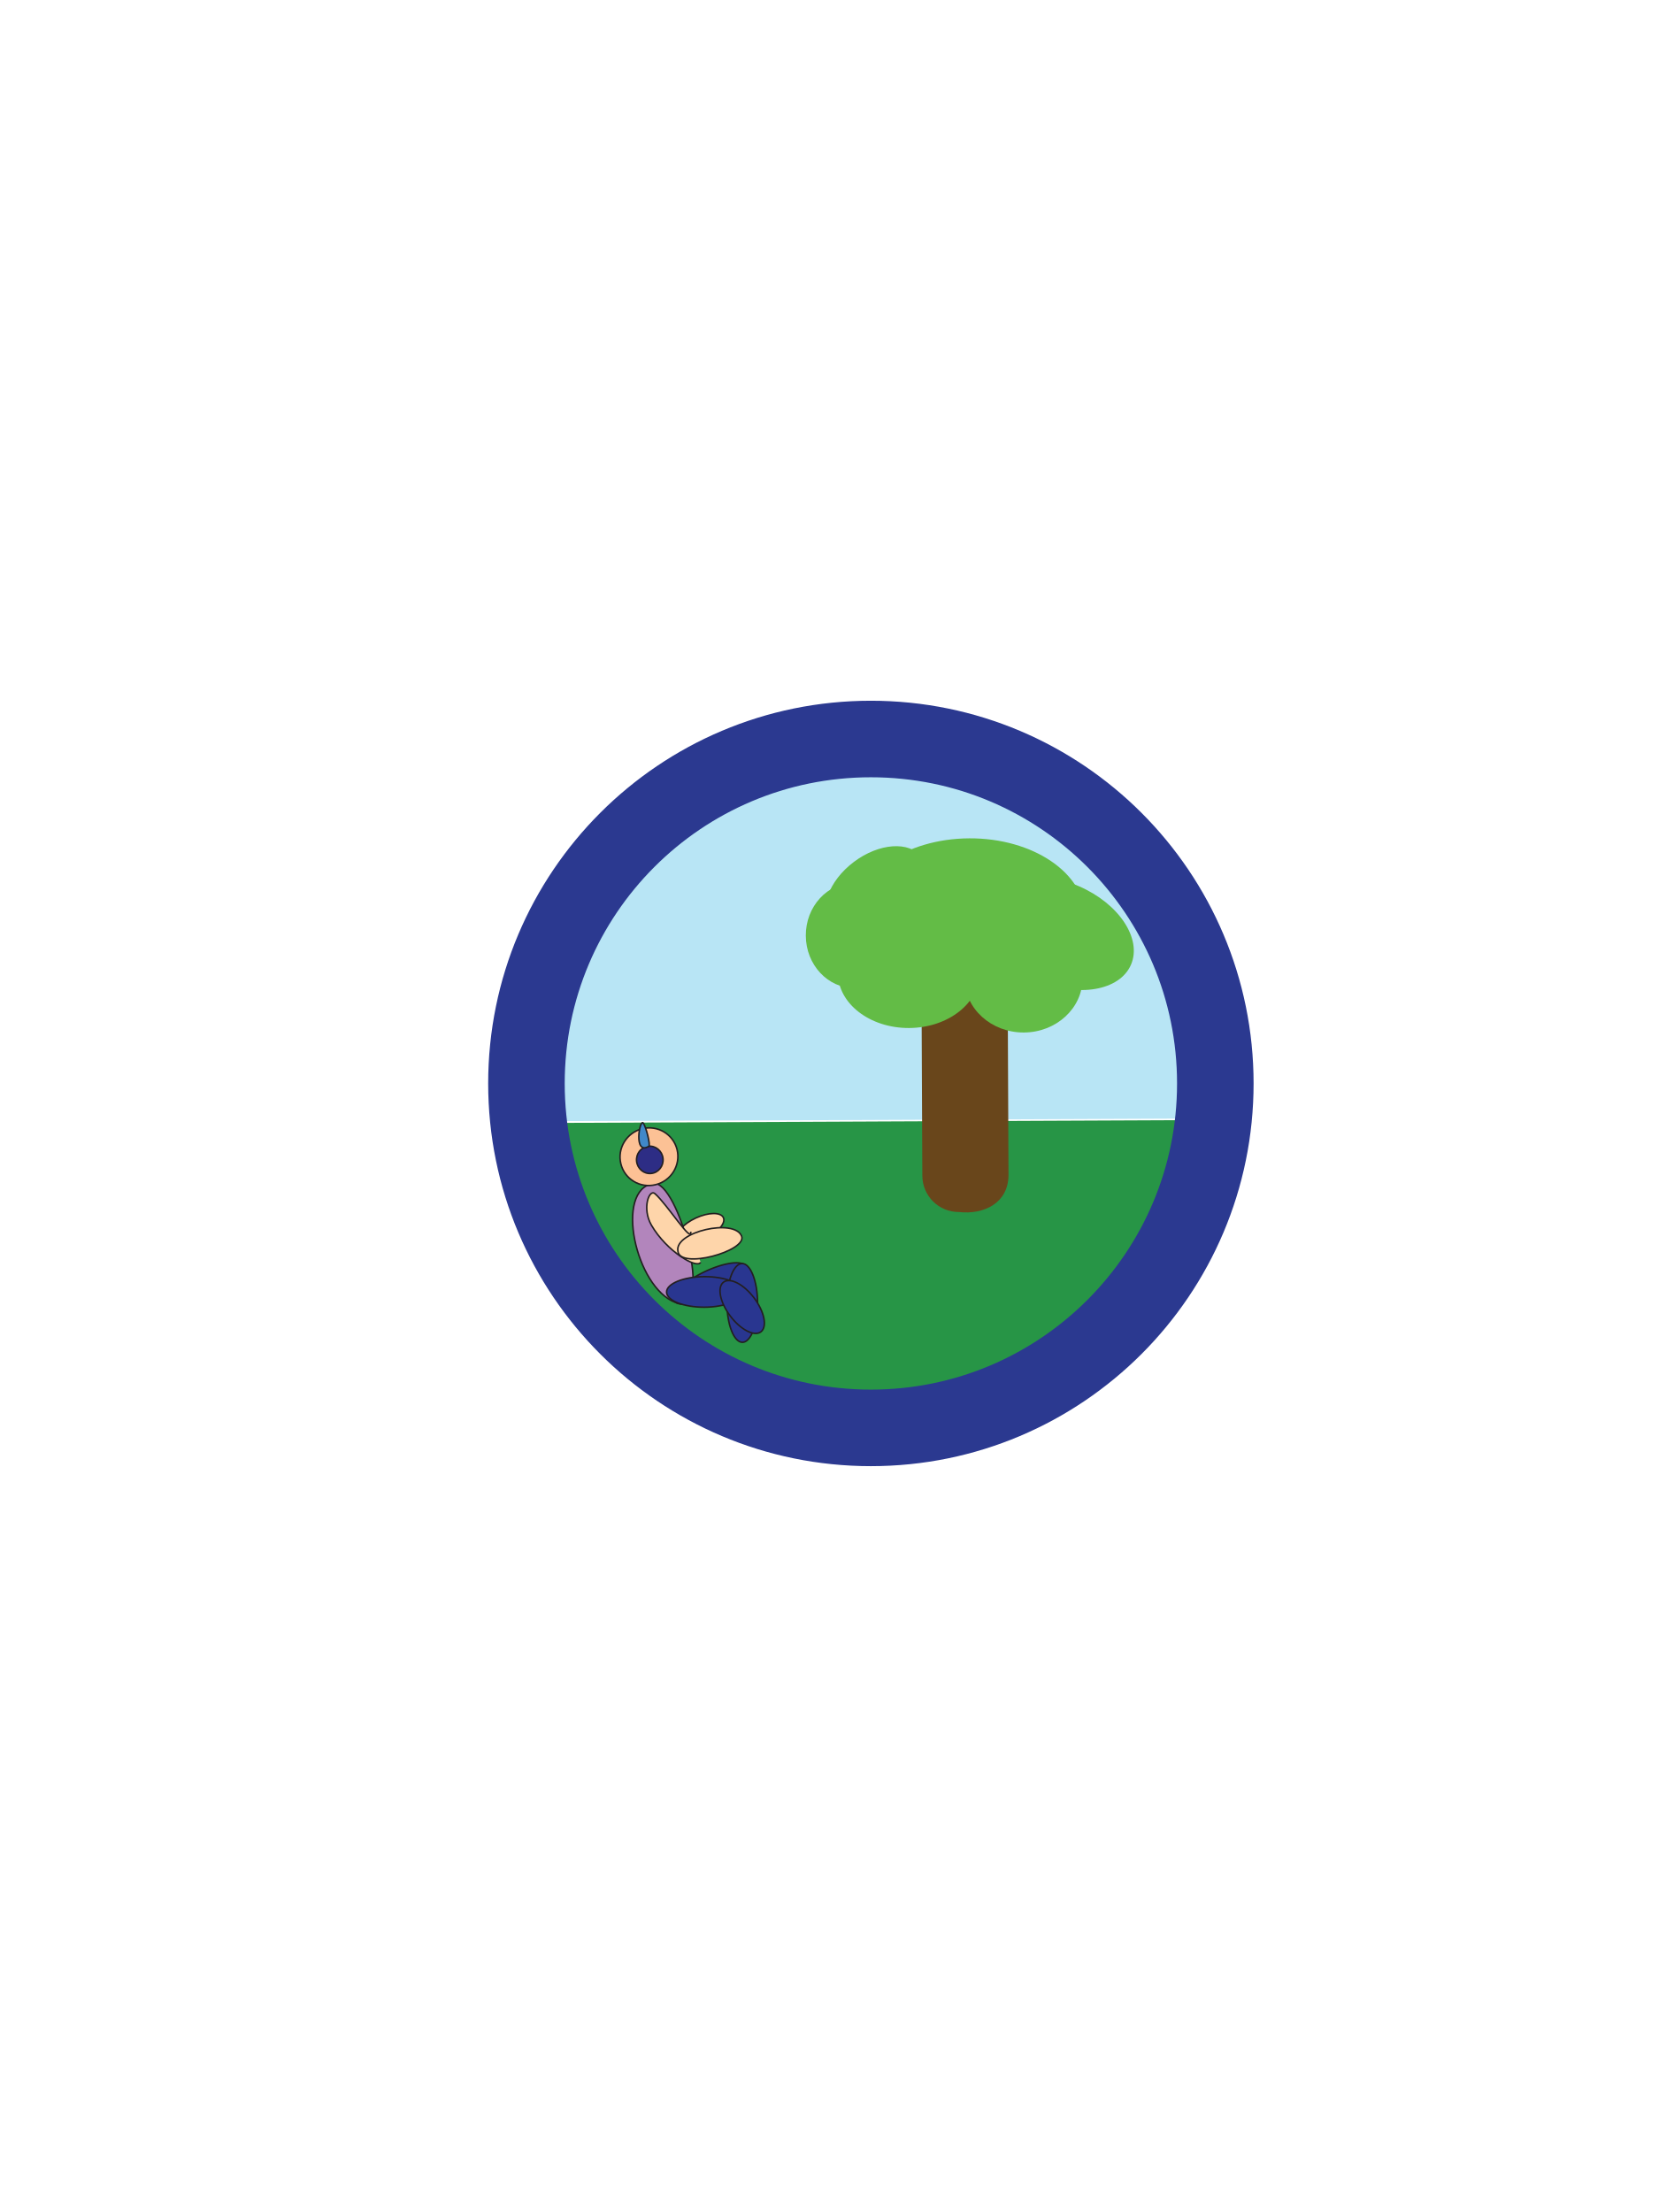
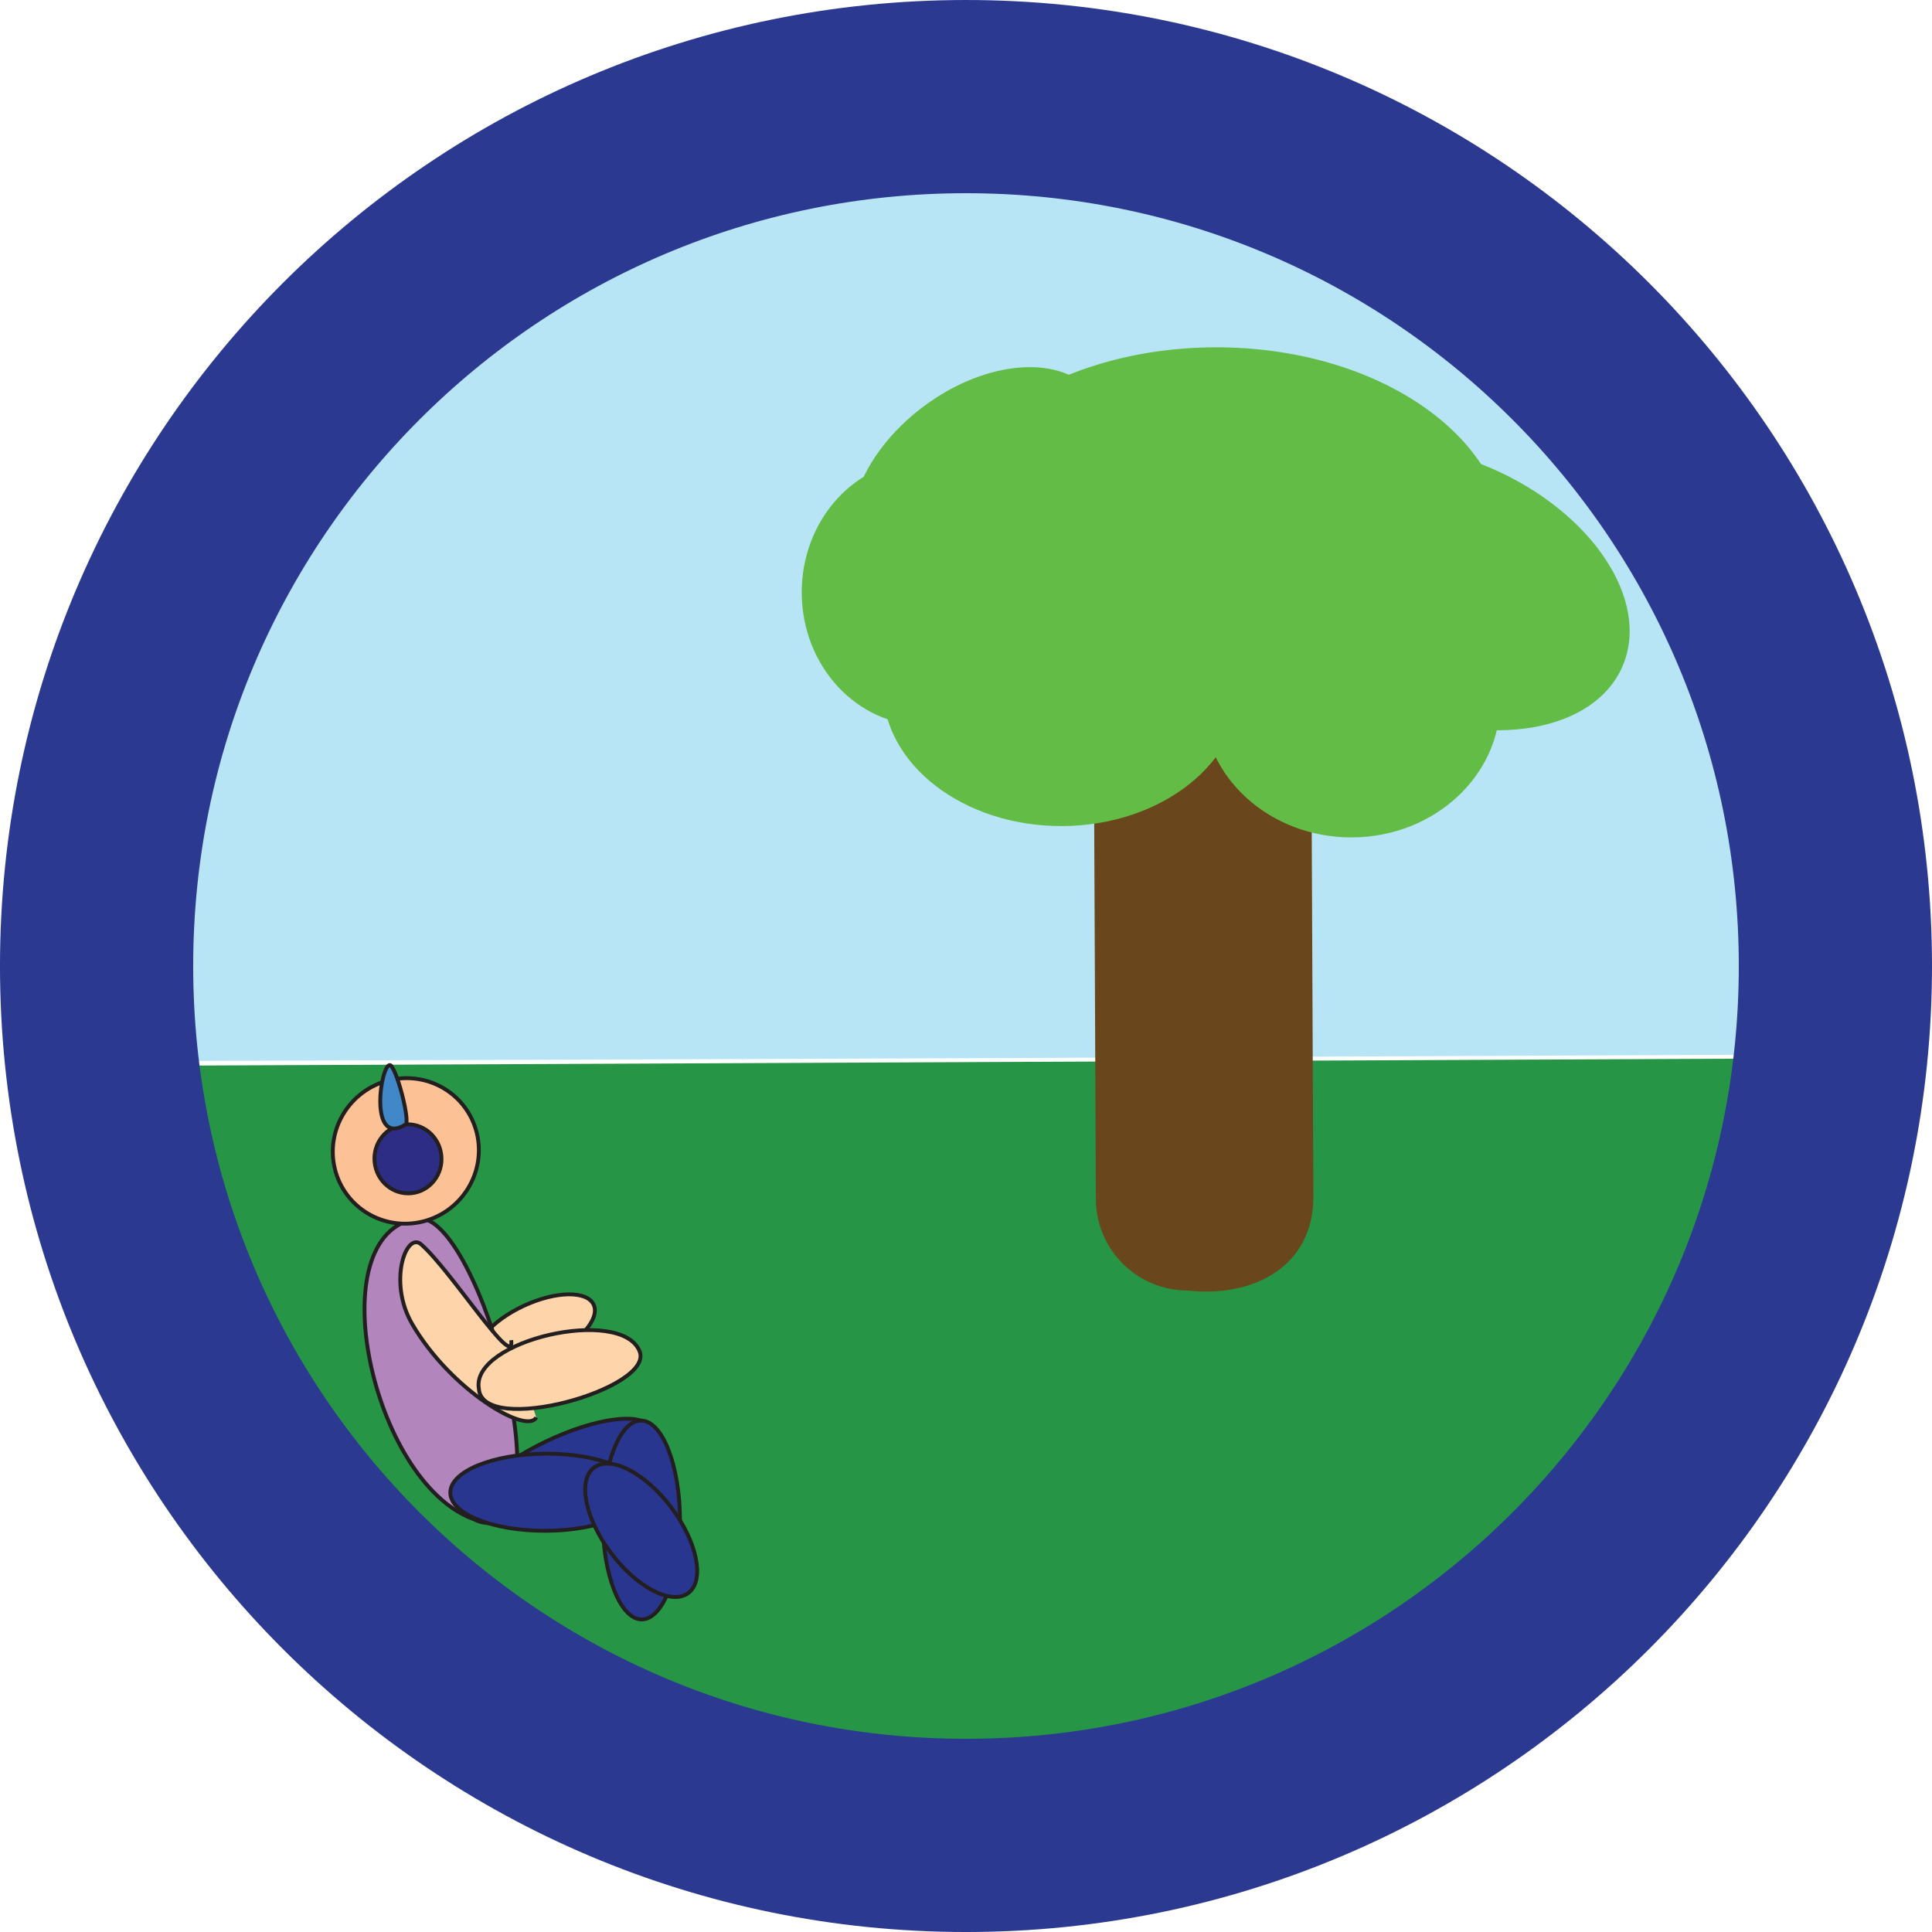
- <svg xmlns="http://www.w3.org/2000/svg" id="Layer_1" data-name="Layer 1" viewBox="0 0 3072 4096">
+ <svg xmlns="http://www.w3.org/2000/svg" id="Layer_1" data-name="Layer 1" viewBox="0 0 1417.33 1417.33">
  <defs>
    <style>
      .cls-1 {
-         fill: #279546;
+         fill: none;
+         stroke: #2b3990;
+         stroke-width: 141.73px;
      }

-       .cls-2 {
-         fill: #2d2d85;
+       .cls-1, .cls-2, .cls-3, .cls-4, .cls-5 {
+         stroke-miterlimit: 10;
      }

-       .cls-2, .cls-3, .cls-4, .cls-5, .cls-6, .cls-7 {
+       .cls-2, .cls-6, .cls-7, .cls-3, .cls-4, .cls-8, .cls-9, .cls-10, .cls-5 {
        stroke: #231f20;
+       }
+ 
+       .cls-2, .cls-3, .cls-4, .cls-5 {
        stroke-width: 2.83px;
      }

-       .cls-2, .cls-3, .cls-4, .cls-5, .cls-6, .cls-7, .cls-8 {
-         stroke-miterlimit: 10;
+       .cls-2, .cls-9 {
+         fill: #fed5aa;
      }

-       .cls-9 {
+       .cls-11 {
        fill: #69461b;
+       }
+ 
+       .cls-12 {
+         fill: #b8e5f5;
+       }
+ 
+       .cls-13 {
+         fill: #63bc46;
+       }
+ 
+       .cls-6 {
+         stroke-miterlimit: 10;
+         stroke-width: 2.83px;
+       }
+ 
+       .cls-6, .cls-7, .cls-8 {
+         fill: #293690;
+       }
+ 
+       .cls-7 {
+         stroke-miterlimit: 10;
+         stroke-width: 2.83px;
+       }
+ 
+       .cls-14 {
+         fill: #279546;
      }

      .cls-3 {
        fill: #fcc195;
      }

-       .cls-10 {
-         fill: #63bc46;
+       .cls-4 {
+         fill: #4088c8;
      }

-       .cls-4 {
-         fill: #fed5aa;
+       .cls-8 {
+         stroke-miterlimit: 10;
+         stroke-width: 2.83px;
+       }
+ 
+       .cls-9 {
+         stroke-miterlimit: 10;
+         stroke-width: 2.83px;
+       }
+ 
+       .cls-10 {
+         fill: #2d2d85;
+         stroke-miterlimit: 10;
+         stroke-width: 2.83px;
      }

      .cls-5 {
-         fill: #293690;
-       }
- 
-       .cls-6 {
-         fill: #4088c8;
-       }
- 
-       .cls-7 {
        fill: #b285bc;
-       }
- 
-       .cls-8 {
-         fill: none;
-         stroke: #2b3990;
-         stroke-width: 141.73px;
-       }
- 
-       .cls-11 {
-         fill: #b8e5f5;
      }
    </style>
  </defs>
-   <path class="cls-11" d="M1592.13,2073.96l631.74-2.81c-1.57-351.81-288.03-640.03-634.59-638.49-346.33,1.54-630.12,291.92-628.88,643.5l631.74-2.2Z" />
-   <path class="cls-1" d="M1615.34,2076.73l-567.01,2.52c1.26,282.07,258.24,513.04,569.29,511.65s565.97-234.63,564.72-516.7l-567.01,2.52Z" />
-   <circle class="cls-8" cx="1612.63" cy="2006.23" r="637.8" />
-   <ellipse class="cls-4" cx="1297.07" cy="2274.34" rx="46.68" ry="20.77" transform="translate(-834.58 754.12) rotate(-24.81)" />
-   <path class="cls-7" d="M1250.85,2411.8c74.34,27.66,4.6-227.53-41.01-220.35-72.48,11.41-33.26,192.72,41.01,220.35Z" />
-   <path class="cls-4" d="M1279.01,2280.74c2.84,23.47-43.88-51-66.16-70.36-10.89-9.46-24.46,27.56-6.57,58.35,28.38,48.83,84.34,81.56,91.07,68.65" />
-   <path class="cls-4" d="M1373.18,2288.88c11.04,27.52-115.81,62.95-117.95,27.3-5.89-35.28,104.6-60.56,117.95-27.3Z" />
-   <path class="cls-3" d="M1214.24,2193.66c28.76-7.21,46.46-36.23,39.53-64.82-6.93-28.58-35.86-45.91-64.63-38.7-28.76,7.21-46.46,36.23-39.53,64.82,6.93,28.58,35.86,45.91,64.63,38.7Z" />
-   <ellipse class="cls-2" cx="1203.12" cy="2147.8" rx="24.59" ry="25.32" transform="translate(-217.78 137.43) rotate(-6)" />
-   <path class="cls-6" d="M1201.52,2122.53c-29.07,17.84-17.07-51.71-10.38-42.8,5.48,7.29,13.57,40.84,10.38,42.8Z" />
-   <ellipse class="cls-5" cx="1314.76" cy="2376.61" rx="73.41" ry="23.97" transform="translate(-897.08 800.33) rotate(-25.57)" />
-   <ellipse class="cls-5" cx="1374.24" cy="2412.77" rx="28.38" ry="72.93" transform="translate(-10.73 6.14) rotate(-.26)" />
-   <ellipse class="cls-5" cx="1304.13" cy="2392.39" rx="70.01" ry="28.29" transform="translate(-10.64 5.83) rotate(-.26)" />
-   <ellipse class="cls-5" cx="1374.27" cy="2420.37" rx="27.7" ry="57.55" transform="translate(-1178.84 1312.03) rotate(-36.95)" />
-   <ellipse class="cls-10" cx="1622.3" cy="1650.92" rx="105.68" ry="68.52" transform="translate(-666.55 1306.61) rotate(-36.95)" />
-   <path class="cls-9" d="M1867.46,2176.54l-1.37-308.9c-.17-37.2-30.46-67.22-67.65-67.05-46.21-5.24-91.27,16.33-91.9,67.77,0,0,1.37,308.9,1.37,308.9.17,37.2,30.46,67.22,67.65,67.05,46.21,5.24,91.27-16.33,91.9-67.76Z" />
-   <ellipse class="cls-10" cx="1682.66" cy="1801.53" rx="131.23" ry="102.19" transform="translate(-8 7.51) rotate(-.26)" />
-   <ellipse class="cls-10" cx="1895.23" cy="1812.2" rx="109.16" ry="99.87" transform="translate(-8.05 8.45) rotate(-.26)" />
-   <ellipse class="cls-10" cx="1581.94" cy="1732.3" rx="89.96" ry="97.55" transform="translate(-7.7 7.06) rotate(-.26)" />
-   <ellipse class="cls-10" cx="1959.89" cy="1728.3" rx="95.23" ry="146.32" transform="translate(-403.43 2843.16) rotate(-66.66)" />
-   <ellipse class="cls-10" cx="1795.47" cy="1698.84" rx="213.68" ry="146.32" transform="translate(-7.54 8.01) rotate(-.26)" />
+   <path class="cls-12" d="M688.16,776.4l631.74-2.81c-1.57-351.81-288.03-640.03-634.59-638.49C338.99,136.64,55.2,427.02,56.44,778.59l631.74-2.2h-.01Z" />
+   <path class="cls-14" d="M711.37,779.17l-567.01,2.52c1.26,282.07,258.24,513.04,569.29,511.65s565.97-234.63,564.72-516.7l-567.01,2.52h.01Z" />
+   <circle class="cls-1" cx="708.66" cy="708.67" r="637.8" />
+   <ellipse class="cls-9" cx="393.15" cy="976.72" rx="46.68" ry="20.77" transform="translate(-373.56 255.12) rotate(-24.81)" />
+   <path class="cls-5" d="M346.88,1114.24c74.34,27.66,4.6-227.53-41.01-220.35-72.48,11.41-33.26,192.72,41.01,220.35Z" />
+   <path class="cls-2" d="M375.04,983.18c2.84,23.47-43.88-51-66.16-70.36-10.89-9.46-24.46,27.56-6.57,58.35,28.38,48.83,84.34,81.56,91.07,68.65" />
+   <path class="cls-2" d="M469.22,991.31c11.04,27.52-115.81,62.95-117.95,27.3-5.89-35.28,104.6-60.56,117.95-27.3Z" />
+   <path class="cls-3" d="M310.27,896.09c28.76-7.21,46.46-36.23,39.53-64.82-6.93-28.58-35.86-45.91-64.63-38.7-28.76,7.21-46.46,36.23-39.53,64.82,6.93,28.58,35.86,45.91,64.63,38.7Z" />
+   <ellipse class="cls-10" cx="299.29" cy="850.14" rx="24.59" ry="25.32" transform="translate(-87.22 35.94) rotate(-6)" />
+   <path class="cls-4" d="M297.56,824.97c-29.07,17.84-17.07-51.71-10.38-42.8,5.48,7.29,13.57,40.84,10.38,42.8Z" />
+   <ellipse class="cls-6" cx="410.72" cy="1079.14" rx="73.41" ry="23.97" transform="translate(-425.54 282.97) rotate(-25.57)" />
+   <ellipse class="cls-8" cx="470.48" cy="1115.08" rx="28.38" ry="72.93" transform="translate(-5.06 2.15) rotate(-.26)" />
+   <ellipse class="cls-8" cx="400.37" cy="1094.71" rx="70.01" ry="28.29" transform="translate(-4.96 1.83) rotate(-.26)" />
+   <ellipse class="cls-7" cx="470.38" cy="1122.63" rx="27.7" ry="57.55" transform="translate(-580.36 508.23) rotate(-36.95)" />
+   <ellipse class="cls-13" cx="718.36" cy="353.2" rx="105.68" ry="68.52" transform="translate(-68.04 502.76) rotate(-36.95)" />
+   <path class="cls-11" d="M963.49,878.98l-1.37-308.9c-.17-37.2-30.46-67.22-67.65-67.05-46.21-5.24-91.27,16.33-91.9,67.77l1.37,308.9c.17,37.2,30.46,67.22,67.65,67.05,46.21,5.24,91.27-16.33,91.9-67.76h0Z" />
+   <ellipse class="cls-13" cx="778.85" cy="503.82" rx="131.23" ry="102.19" transform="translate(-2.28 3.54) rotate(-.26)" />
+   <ellipse class="cls-13" cx="991.42" cy="514.47" rx="109.16" ry="99.87" transform="translate(-2.32 4.5) rotate(-.26)" />
+   <ellipse class="cls-13" cx="678.12" cy="434.6" rx="89.96" ry="97.55" transform="translate(-1.97 3.08) rotate(-.26)" />
+   <ellipse class="cls-13" cx="1055.96" cy="430.81" rx="95.23" ry="146.32" transform="translate(242.04 1229.68) rotate(-66.66)" />
+   <ellipse class="cls-13" cx="891.66" cy="401.12" rx="213.68" ry="146.32" transform="translate(-1.81 4.05) rotate(-.26)" />
</svg>
